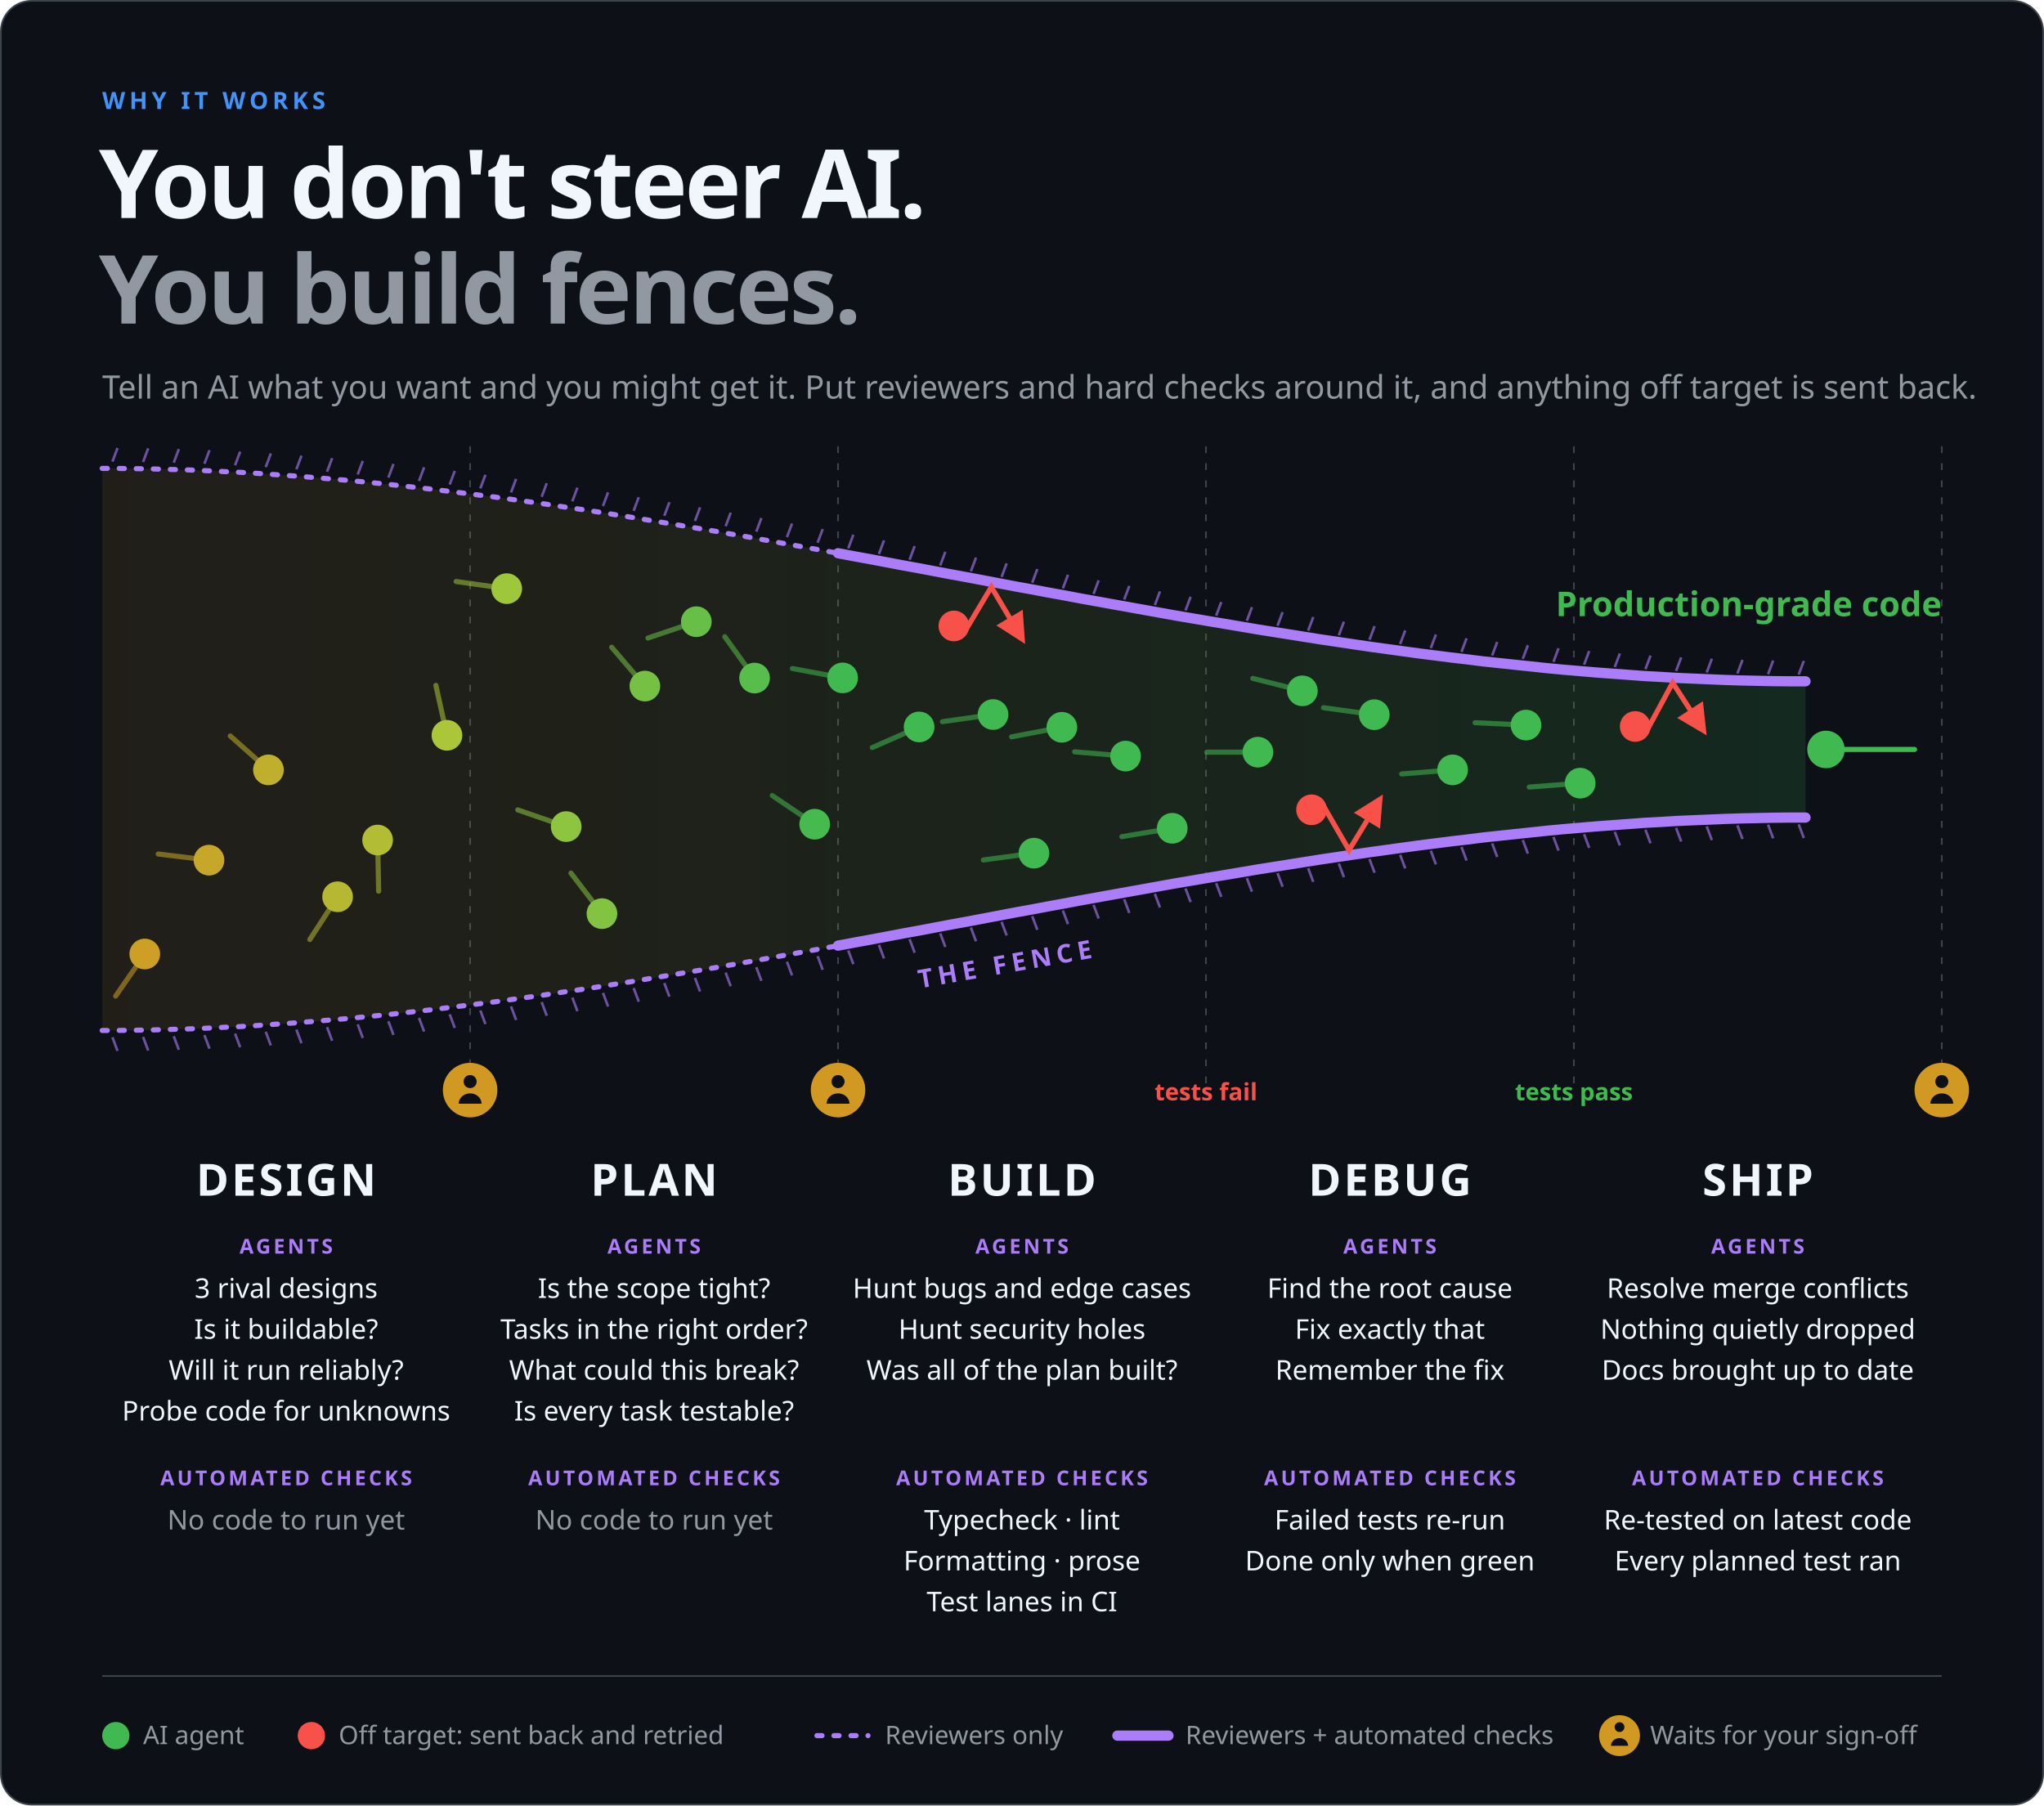
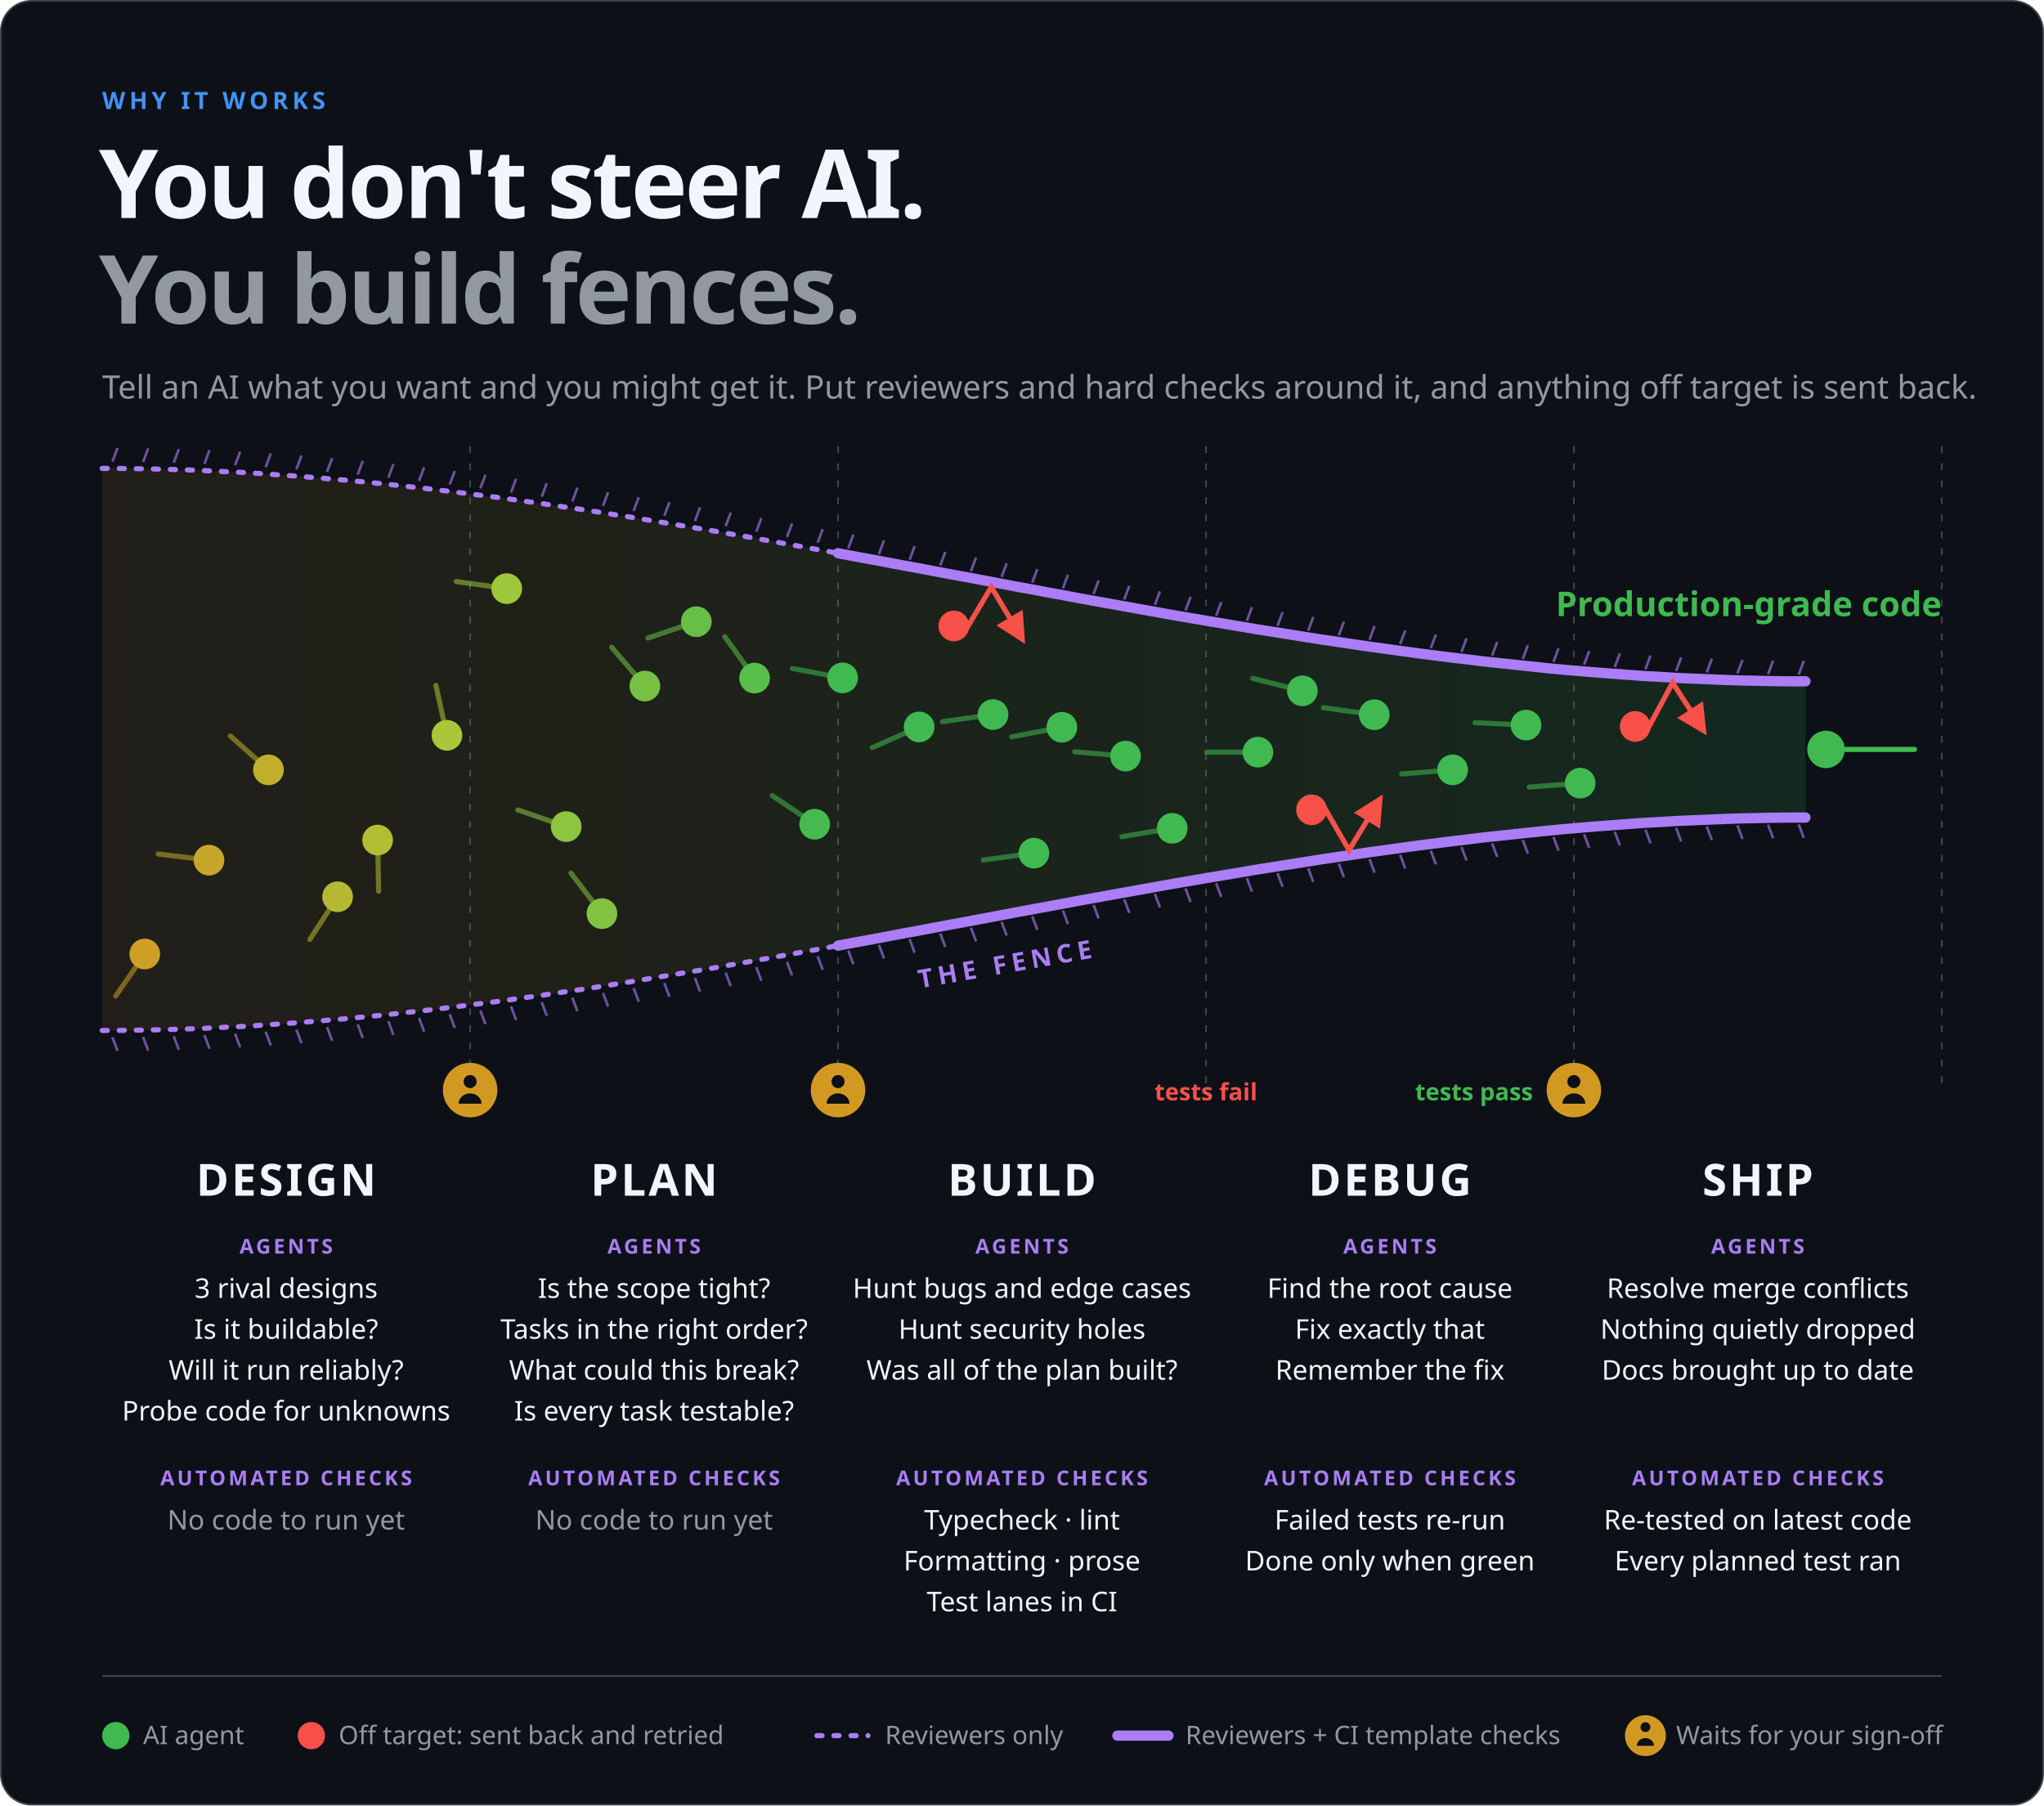
- <svg xmlns="http://www.w3.org/2000/svg" width="1200" height="1060" viewBox="0 0 1200 1060" role="img" aria-label="You don't steer AI, you build fences. AI agents start out scattered at design and are funnelled through plan, build, debug and ship into production-grade code. At design and plan, reviewer agents fence the work in; from build onwards, automated checks (typecheck, lint, formatting, prose, tests) join them. Work that goes off target is sent back and retried, a failed test goes to debug, which finds the root cause, fixes it and re-runs the tests until they pass, and bkit waits for your sign-off after design, after plan and before merge.">
+ <svg xmlns="http://www.w3.org/2000/svg" width="1200" height="1060" viewBox="0 0 1200 1060" role="img" aria-label="You don't steer AI, you build fences. AI agents start out scattered at design and are funnelled through plan, build, debug and ship into production-grade code. At design and plan, reviewer agents fence the work in; from build onwards, automated checks from the CI template (typecheck, lint, formatting, prose, tests) join them. Work that goes off target is sent back and retried, a failed test goes to debug, which finds the root cause, fixes it and re-runs the tests until they pass, and bkit waits for your sign-off after design, after plan and before merge.">
  <defs>
    <linearGradient id="fz" x1="0" x2="1" y1="0" y2="0">
      <stop offset="0" stop-color="#d29922" stop-opacity="0.1" />
      <stop offset="1" stop-color="#3fb950" stop-opacity="0.14" />
    </linearGradient>
    <marker id="fa" viewBox="0 0 10 10" refX="8" refY="5" markerWidth="6" markerHeight="6" orient="auto-start-reverse">
      <path d="M0,0 L10,5 L0,10 z" fill="#f85149" />
    </marker>
  </defs>
  <rect x="0.5" y="0.5" width="1199" height="1059" rx="18" fill="#0d1117" stroke="#3d444d" />
  <text x="60" y="64" font-family="-apple-system, BlinkMacSystemFont, 'Segoe UI', 'Noto Sans', Helvetica, Arial, sans-serif" font-size="14" font-weight="700" fill="#4493f8" text-anchor="start" letter-spacing="2.4">WHY IT WORKS</text>
  <text x="58" y="128" font-family="-apple-system, BlinkMacSystemFont, 'Segoe UI', 'Noto Sans', Helvetica, Arial, sans-serif" font-size="56" font-weight="800" fill="#f0f6fc" text-anchor="start" letter-spacing="-1.5">You don't steer AI.</text>
  <text x="58" y="190" font-family="-apple-system, BlinkMacSystemFont, 'Segoe UI', 'Noto Sans', Helvetica, Arial, sans-serif" font-size="56" font-weight="800" fill="#9198a1" text-anchor="start" letter-spacing="-1.5">You build fences.</text>
  <text x="60" y="234" font-family="-apple-system, BlinkMacSystemFont, 'Segoe UI', 'Noto Sans', Helvetica, Arial, sans-serif" font-size="19" font-weight="400" fill="#9198a1" text-anchor="start">Tell an AI what you want and you might get it. Put reviewers and hard checks around it, and anything off target is sent back.</text>
  <line x1="276" y1="262" x2="276" y2="640" stroke="#3d444d" stroke-dasharray="4 6" />
  <line x1="492" y1="262" x2="492" y2="640" stroke="#3d444d" stroke-dasharray="4 6" />
  <line x1="708" y1="262" x2="708" y2="640" stroke="#3d444d" stroke-dasharray="4 6" />
  <line x1="924" y1="262" x2="924" y2="640" stroke="#3d444d" stroke-dasharray="4 6" />
  <line x1="1140" y1="262" x2="1140" y2="640" stroke="#3d444d" stroke-dasharray="4 6" />
  <path d="M60.0,275.0 L76.7,275.1 L93.3,275.4 L110.0,275.9 L126.7,276.6 L143.3,277.5 L160.0,278.5 L176.7,279.7 L193.3,281.1 L210.0,282.6 L226.7,284.3 L243.3,286.1 L260.0,288.0 L276.7,290.1 L293.3,292.2 L310.0,294.5 L326.7,296.9 L343.3,299.4 L360.0,302.0 L376.7,304.7 L393.3,307.4 L410.0,310.2 L426.7,313.1 L443.3,316.0 L460.0,319.0 L476.7,322.0 L493.3,325.1 L510.0,328.2 L526.7,331.3 L543.3,334.4 L560.0,337.5 L576.7,340.6 L593.3,343.7 L610.0,346.8 L626.7,349.9 L643.3,353.0 L660.0,356.0 L676.7,359.0 L693.3,361.9 L710.0,364.8 L726.7,367.6 L743.3,370.3 L760.0,373.0 L776.7,375.6 L793.3,378.1 L810.0,380.5 L826.7,382.8 L843.3,384.9 L860.0,387.0 L876.7,388.9 L893.3,390.7 L910.0,392.4 L926.7,393.9 L943.3,395.3 L960.0,396.5 L976.7,397.5 L993.3,398.4 L1010.0,399.1 L1026.7,399.6 L1043.3,399.9 L1060.0,400.0 L1060,480 L1060.0,480.0 L1043.3,480.1 L1026.7,480.4 L1010.0,480.9 L993.3,481.6 L976.7,482.5 L960.0,483.5 L943.3,484.7 L926.7,486.1 L910.0,487.6 L893.3,489.3 L876.7,491.1 L860.0,493.0 L843.3,495.1 L826.7,497.2 L810.0,499.5 L793.3,501.9 L776.7,504.4 L760.0,507.0 L743.3,509.7 L726.7,512.4 L710.0,515.2 L693.3,518.1 L676.7,521.0 L660.0,524.0 L643.3,527.0 L626.7,530.1 L610.0,533.2 L593.3,536.3 L576.7,539.4 L560.0,542.5 L543.3,545.6 L526.7,548.7 L510.0,551.8 L493.3,554.9 L476.7,558.0 L460.0,561.0 L443.3,564.0 L426.7,566.9 L410.0,569.8 L393.3,572.6 L376.7,575.3 L360.0,578.0 L343.3,580.6 L326.7,583.1 L310.0,585.5 L293.3,587.8 L276.7,589.9 L260.0,592.0 L243.3,593.9 L226.7,595.7 L210.0,597.4 L193.3,598.9 L176.7,600.3 L160.0,601.5 L143.3,602.5 L126.7,603.4 L110.0,604.1 L93.3,604.6 L76.7,604.9 L60.0,605.0 Z" fill="url(#fz)" />
  <path d="M60.0,275.0 L67.2,275.0 L74.4,275.1 L81.6,275.2 L88.8,275.3 L96.0,275.5 L103.2,275.7 L110.4,275.9 L117.6,276.2 L124.8,276.5 L132.0,276.9 L139.2,277.2 L146.4,277.6 L153.6,278.1 L160.8,278.6 L168.0,279.1 L175.2,279.6 L182.4,280.2 L189.6,280.8 L196.8,281.4 L204.0,282.0 L211.2,282.7 L218.4,283.4 L225.6,284.1 L232.8,284.9 L240.0,285.7 L247.2,286.5 L254.4,287.3 L261.6,288.2 L268.8,289.1 L276.0,290.0 L283.2,290.9 L290.4,291.8 L297.6,292.8 L304.8,293.8 L312.0,294.8 L319.2,295.8 L326.4,296.9 L333.6,298.0 L340.8,299.0 L348.0,300.1 L355.2,301.2 L362.4,302.4 L369.6,303.5 L376.8,304.7 L384.0,305.9 L391.2,307.1 L398.4,308.3 L405.6,309.5 L412.8,310.7 L420.0,311.9 L427.2,313.2 L434.4,314.4 L441.6,315.7 L448.8,317.0 L456.0,318.3 L463.2,319.6 L470.4,320.9 L477.6,322.2 L484.8,323.5 L492.0,324.8" fill="none" stroke="#ab7df8" stroke-width="3" stroke-dasharray="3 7" stroke-linecap="round" />
  <path d="M492.0,324.8 L501.5,326.6 L510.9,328.3 L520.4,330.1 L529.9,331.9 L539.3,333.6 L548.8,335.4 L558.3,337.2 L567.7,338.9 L577.2,340.7 L586.7,342.5 L596.1,344.3 L605.6,346.0 L615.1,347.8 L624.5,349.5 L634.0,351.3 L643.5,353.0 L652.9,354.7 L662.4,356.4 L671.9,358.1 L681.3,359.8 L690.8,361.5 L700.3,363.1 L709.7,364.7 L719.2,366.3 L728.7,367.9 L738.1,369.5 L747.6,371.0 L757.1,372.5 L766.5,374.0 L776.0,375.5 L785.5,376.9 L794.9,378.3 L804.4,379.7 L813.9,381.0 L823.3,382.3 L832.8,383.6 L842.3,384.8 L851.7,386.0 L861.2,387.1 L870.7,388.3 L880.1,389.3 L889.6,390.3 L899.1,391.3 L908.5,392.3 L918.0,393.2 L927.5,394.0 L936.9,394.8 L946.4,395.5 L955.9,396.2 L965.3,396.9 L974.8,397.4 L984.3,398.0 L993.7,398.4 L1003.2,398.8 L1012.7,399.2 L1022.1,399.5 L1031.6,399.7 L1041.1,399.9 L1050.5,400.0 L1060.0,400.0" fill="none" stroke="#ab7df8" stroke-width="6" stroke-linecap="round" />
  <line x1="66" y1="271.013" x2="69" y2="263.013" stroke="#ab7df8" stroke-width="1.5" opacity="0.6" />
  <line x1="84" y1="271.213" x2="87" y2="263.213" stroke="#ab7df8" stroke-width="1.5" opacity="0.6" />
  <line x1="102" y1="271.643" x2="105" y2="263.643" stroke="#ab7df8" stroke-width="1.5" opacity="0.6" />
  <line x1="120" y1="272.296" x2="123" y2="264.296" stroke="#ab7df8" stroke-width="1.5" opacity="0.6" />
  <line x1="138" y1="273.163" x2="141" y2="265.163" stroke="#ab7df8" stroke-width="1.5" opacity="0.6" />
  <line x1="156" y1="274.235" x2="159" y2="266.235" stroke="#ab7df8" stroke-width="1.5" opacity="0.6" />
  <line x1="174" y1="275.503" x2="177" y2="267.503" stroke="#ab7df8" stroke-width="1.5" opacity="0.6" />
  <line x1="192" y1="276.959" x2="195" y2="268.959" stroke="#ab7df8" stroke-width="1.5" opacity="0.6" />
  <line x1="210" y1="278.594" x2="213" y2="270.594" stroke="#ab7df8" stroke-width="1.5" opacity="0.6" />
  <line x1="228" y1="280.399" x2="231" y2="272.399" stroke="#ab7df8" stroke-width="1.5" opacity="0.6" />
  <line x1="246" y1="282.365" x2="249" y2="274.365" stroke="#ab7df8" stroke-width="1.5" opacity="0.6" />
  <line x1="264" y1="284.484" x2="267" y2="276.484" stroke="#ab7df8" stroke-width="1.5" opacity="0.6" />
  <line x1="282" y1="286.746" x2="285" y2="278.746" stroke="#ab7df8" stroke-width="1.5" opacity="0.6" />
  <line x1="300" y1="289.144" x2="303" y2="281.144" stroke="#ab7df8" stroke-width="1.5" opacity="0.6" />
  <line x1="318" y1="291.668" x2="321" y2="283.668" stroke="#ab7df8" stroke-width="1.5" opacity="0.6" />
  <line x1="336" y1="294.31" x2="339" y2="286.31" stroke="#ab7df8" stroke-width="1.5" opacity="0.6" />
  <line x1="354" y1="297.06" x2="357" y2="289.06" stroke="#ab7df8" stroke-width="1.5" opacity="0.6" />
  <line x1="372" y1="299.911" x2="375" y2="291.911" stroke="#ab7df8" stroke-width="1.5" opacity="0.6" />
  <line x1="390" y1="302.853" x2="393" y2="294.853" stroke="#ab7df8" stroke-width="1.5" opacity="0.6" />
  <line x1="408" y1="305.878" x2="411" y2="297.878" stroke="#ab7df8" stroke-width="1.5" opacity="0.6" />
  <line x1="426" y1="308.977" x2="429" y2="300.977" stroke="#ab7df8" stroke-width="1.5" opacity="0.6" />
  <line x1="444" y1="312.14" x2="447" y2="304.14" stroke="#ab7df8" stroke-width="1.5" opacity="0.6" />
  <line x1="462" y1="315.36" x2="465" y2="307.36" stroke="#ab7df8" stroke-width="1.5" opacity="0.6" />
  <line x1="480" y1="318.628" x2="483" y2="310.628" stroke="#ab7df8" stroke-width="1.5" opacity="0.6" />
  <line x1="498" y1="321.935" x2="501" y2="313.935" stroke="#ab7df8" stroke-width="1.5" opacity="0.6" />
  <line x1="516" y1="325.271" x2="519" y2="317.271" stroke="#ab7df8" stroke-width="1.5" opacity="0.6" />
  <line x1="534" y1="328.629" x2="537" y2="320.629" stroke="#ab7df8" stroke-width="1.5" opacity="0.6" />
  <line x1="552" y1="332" x2="555" y2="324" stroke="#ab7df8" stroke-width="1.5" opacity="0.6" />
  <line x1="570" y1="335.375" x2="573" y2="327.375" stroke="#ab7df8" stroke-width="1.5" opacity="0.6" />
  <line x1="588" y1="338.745" x2="591" y2="330.745" stroke="#ab7df8" stroke-width="1.5" opacity="0.6" />
  <line x1="606" y1="342.101" x2="609" y2="334.101" stroke="#ab7df8" stroke-width="1.5" opacity="0.6" />
  <line x1="624" y1="345.434" x2="627" y2="337.434" stroke="#ab7df8" stroke-width="1.5" opacity="0.6" />
  <line x1="642" y1="348.737" x2="645" y2="340.737" stroke="#ab7df8" stroke-width="1.5" opacity="0.6" />
  <line x1="660" y1="352" x2="663" y2="344" stroke="#ab7df8" stroke-width="1.5" opacity="0.6" />
  <line x1="678" y1="355.214" x2="681" y2="347.214" stroke="#ab7df8" stroke-width="1.5" opacity="0.6" />
  <line x1="696" y1="358.371" x2="699" y2="350.371" stroke="#ab7df8" stroke-width="1.5" opacity="0.6" />
  <line x1="714" y1="361.462" x2="717" y2="353.462" stroke="#ab7df8" stroke-width="1.5" opacity="0.6" />
  <line x1="732" y1="364.478" x2="735" y2="356.478" stroke="#ab7df8" stroke-width="1.5" opacity="0.6" />
  <line x1="750" y1="367.41" x2="753" y2="359.41" stroke="#ab7df8" stroke-width="1.5" opacity="0.6" />
  <line x1="768" y1="370.25" x2="771" y2="362.25" stroke="#ab7df8" stroke-width="1.5" opacity="0.6" />
  <line x1="786" y1="372.989" x2="789" y2="364.989" stroke="#ab7df8" stroke-width="1.5" opacity="0.6" />
  <line x1="804" y1="375.618" x2="807" y2="367.618" stroke="#ab7df8" stroke-width="1.5" opacity="0.6" />
  <line x1="822" y1="378.129" x2="825" y2="370.129" stroke="#ab7df8" stroke-width="1.5" opacity="0.6" />
  <line x1="840" y1="380.512" x2="843" y2="372.512" stroke="#ab7df8" stroke-width="1.5" opacity="0.6" />
  <line x1="858" y1="382.759" x2="861" y2="374.759" stroke="#ab7df8" stroke-width="1.5" opacity="0.6" />
  <line x1="876" y1="384.861" x2="879" y2="376.861" stroke="#ab7df8" stroke-width="1.5" opacity="0.6" />
  <line x1="894" y1="386.81" x2="897" y2="378.81" stroke="#ab7df8" stroke-width="1.5" opacity="0.6" />
  <line x1="912" y1="388.596" x2="915" y2="380.596" stroke="#ab7df8" stroke-width="1.5" opacity="0.6" />
  <line x1="930" y1="390.212" x2="933" y2="382.212" stroke="#ab7df8" stroke-width="1.5" opacity="0.6" />
  <line x1="948" y1="391.647" x2="951" y2="383.647" stroke="#ab7df8" stroke-width="1.5" opacity="0.6" />
  <line x1="966" y1="392.894" x2="969" y2="384.894" stroke="#ab7df8" stroke-width="1.5" opacity="0.6" />
  <line x1="984" y1="393.944" x2="987" y2="385.944" stroke="#ab7df8" stroke-width="1.5" opacity="0.6" />
  <line x1="1002" y1="394.787" x2="1005" y2="386.787" stroke="#ab7df8" stroke-width="1.5" opacity="0.6" />
  <line x1="1020" y1="395.416" x2="1023" y2="387.416" stroke="#ab7df8" stroke-width="1.5" opacity="0.6" />
  <line x1="1038" y1="395.821" x2="1041" y2="387.821" stroke="#ab7df8" stroke-width="1.5" opacity="0.6" />
  <line x1="1056" y1="395.994" x2="1059" y2="387.994" stroke="#ab7df8" stroke-width="1.5" opacity="0.6" />
  <path d="M60.0,605.0 L67.2,605.0 L74.4,604.9 L81.6,604.8 L88.8,604.7 L96.0,604.5 L103.2,604.3 L110.4,604.1 L117.6,603.8 L124.8,603.5 L132.0,603.1 L139.2,602.8 L146.4,602.4 L153.6,601.9 L160.8,601.4 L168.0,600.9 L175.2,600.4 L182.4,599.8 L189.6,599.2 L196.8,598.6 L204.0,598.0 L211.2,597.3 L218.4,596.6 L225.6,595.9 L232.8,595.1 L240.0,594.3 L247.2,593.5 L254.4,592.7 L261.6,591.8 L268.8,590.9 L276.0,590.0 L283.2,589.1 L290.4,588.2 L297.6,587.2 L304.8,586.2 L312.0,585.2 L319.2,584.2 L326.4,583.1 L333.6,582.0 L340.8,581.0 L348.0,579.9 L355.2,578.8 L362.4,577.6 L369.6,576.5 L376.8,575.3 L384.0,574.1 L391.2,572.9 L398.4,571.7 L405.6,570.5 L412.8,569.3 L420.0,568.1 L427.2,566.8 L434.4,565.6 L441.6,564.3 L448.8,563.0 L456.0,561.7 L463.2,560.4 L470.4,559.1 L477.6,557.8 L484.8,556.5 L492.0,555.2" fill="none" stroke="#ab7df8" stroke-width="3" stroke-dasharray="3 7" stroke-linecap="round" />
  <path d="M492.0,555.2 L501.5,553.4 L510.9,551.7 L520.4,549.9 L529.9,548.1 L539.3,546.4 L548.8,544.6 L558.3,542.8 L567.7,541.1 L577.2,539.3 L586.7,537.5 L596.1,535.7 L605.6,534.0 L615.1,532.2 L624.5,530.5 L634.0,528.7 L643.5,527.0 L652.9,525.3 L662.4,523.6 L671.9,521.9 L681.3,520.2 L690.8,518.5 L700.3,516.9 L709.7,515.3 L719.2,513.7 L728.7,512.1 L738.1,510.5 L747.6,509.0 L757.1,507.5 L766.5,506.0 L776.0,504.5 L785.5,503.1 L794.9,501.7 L804.4,500.3 L813.9,499.0 L823.3,497.7 L832.8,496.4 L842.3,495.2 L851.7,494.0 L861.2,492.9 L870.7,491.7 L880.1,490.7 L889.6,489.7 L899.1,488.7 L908.5,487.7 L918.0,486.8 L927.5,486.0 L936.9,485.2 L946.4,484.5 L955.9,483.8 L965.3,483.1 L974.8,482.6 L984.3,482.0 L993.7,481.6 L1003.2,481.2 L1012.7,480.8 L1022.1,480.5 L1031.6,480.3 L1041.1,480.1 L1050.5,480.0 L1060.0,480.0" fill="none" stroke="#ab7df8" stroke-width="6" stroke-linecap="round" />
  <line x1="66" y1="608.987" x2="69" y2="616.987" stroke="#ab7df8" stroke-width="1.5" opacity="0.6" />
  <line x1="84" y1="608.787" x2="87" y2="616.787" stroke="#ab7df8" stroke-width="1.5" opacity="0.6" />
  <line x1="102" y1="608.357" x2="105" y2="616.357" stroke="#ab7df8" stroke-width="1.5" opacity="0.6" />
  <line x1="120" y1="607.704" x2="123" y2="615.704" stroke="#ab7df8" stroke-width="1.5" opacity="0.6" />
  <line x1="138" y1="606.837" x2="141" y2="614.837" stroke="#ab7df8" stroke-width="1.5" opacity="0.6" />
  <line x1="156" y1="605.765" x2="159" y2="613.765" stroke="#ab7df8" stroke-width="1.5" opacity="0.6" />
  <line x1="174" y1="604.497" x2="177" y2="612.497" stroke="#ab7df8" stroke-width="1.5" opacity="0.6" />
  <line x1="192" y1="603.041" x2="195" y2="611.041" stroke="#ab7df8" stroke-width="1.5" opacity="0.6" />
  <line x1="210" y1="601.406" x2="213" y2="609.406" stroke="#ab7df8" stroke-width="1.5" opacity="0.6" />
  <line x1="228" y1="599.601" x2="231" y2="607.601" stroke="#ab7df8" stroke-width="1.5" opacity="0.6" />
  <line x1="246" y1="597.635" x2="249" y2="605.635" stroke="#ab7df8" stroke-width="1.5" opacity="0.6" />
  <line x1="264" y1="595.516" x2="267" y2="603.516" stroke="#ab7df8" stroke-width="1.5" opacity="0.6" />
  <line x1="282" y1="593.254" x2="285" y2="601.254" stroke="#ab7df8" stroke-width="1.5" opacity="0.6" />
  <line x1="300" y1="590.856" x2="303" y2="598.856" stroke="#ab7df8" stroke-width="1.5" opacity="0.6" />
  <line x1="318" y1="588.332" x2="321" y2="596.332" stroke="#ab7df8" stroke-width="1.5" opacity="0.6" />
  <line x1="336" y1="585.69" x2="339" y2="593.69" stroke="#ab7df8" stroke-width="1.5" opacity="0.6" />
  <line x1="354" y1="582.94" x2="357" y2="590.94" stroke="#ab7df8" stroke-width="1.5" opacity="0.6" />
  <line x1="372" y1="580.089" x2="375" y2="588.089" stroke="#ab7df8" stroke-width="1.5" opacity="0.6" />
  <line x1="390" y1="577.147" x2="393" y2="585.147" stroke="#ab7df8" stroke-width="1.5" opacity="0.6" />
  <line x1="408" y1="574.122" x2="411" y2="582.122" stroke="#ab7df8" stroke-width="1.5" opacity="0.6" />
  <line x1="426" y1="571.023" x2="429" y2="579.023" stroke="#ab7df8" stroke-width="1.5" opacity="0.6" />
  <line x1="444" y1="567.86" x2="447" y2="575.86" stroke="#ab7df8" stroke-width="1.5" opacity="0.6" />
  <line x1="462" y1="564.64" x2="465" y2="572.64" stroke="#ab7df8" stroke-width="1.5" opacity="0.6" />
  <line x1="480" y1="561.372" x2="483" y2="569.372" stroke="#ab7df8" stroke-width="1.5" opacity="0.6" />
  <line x1="498" y1="558.065" x2="501" y2="566.065" stroke="#ab7df8" stroke-width="1.5" opacity="0.6" />
  <line x1="516" y1="554.729" x2="519" y2="562.729" stroke="#ab7df8" stroke-width="1.5" opacity="0.6" />
  <line x1="534" y1="551.371" x2="537" y2="559.371" stroke="#ab7df8" stroke-width="1.5" opacity="0.6" />
  <line x1="552" y1="548" x2="555" y2="556" stroke="#ab7df8" stroke-width="1.5" opacity="0.6" />
  <line x1="570" y1="544.625" x2="573" y2="552.625" stroke="#ab7df8" stroke-width="1.5" opacity="0.6" />
  <line x1="588" y1="541.255" x2="591" y2="549.255" stroke="#ab7df8" stroke-width="1.5" opacity="0.6" />
  <line x1="606" y1="537.899" x2="609" y2="545.899" stroke="#ab7df8" stroke-width="1.5" opacity="0.6" />
  <line x1="624" y1="534.566" x2="627" y2="542.566" stroke="#ab7df8" stroke-width="1.5" opacity="0.6" />
  <line x1="642" y1="531.263" x2="645" y2="539.263" stroke="#ab7df8" stroke-width="1.5" opacity="0.6" />
  <line x1="660" y1="528" x2="663" y2="536" stroke="#ab7df8" stroke-width="1.5" opacity="0.6" />
  <line x1="678" y1="524.786" x2="681" y2="532.786" stroke="#ab7df8" stroke-width="1.5" opacity="0.6" />
  <line x1="696" y1="521.629" x2="699" y2="529.629" stroke="#ab7df8" stroke-width="1.5" opacity="0.6" />
  <line x1="714" y1="518.538" x2="717" y2="526.538" stroke="#ab7df8" stroke-width="1.5" opacity="0.6" />
  <line x1="732" y1="515.522" x2="735" y2="523.522" stroke="#ab7df8" stroke-width="1.5" opacity="0.6" />
  <line x1="750" y1="512.59" x2="753" y2="520.59" stroke="#ab7df8" stroke-width="1.5" opacity="0.6" />
  <line x1="768" y1="509.75" x2="771" y2="517.75" stroke="#ab7df8" stroke-width="1.5" opacity="0.6" />
  <line x1="786" y1="507.011" x2="789" y2="515.011" stroke="#ab7df8" stroke-width="1.5" opacity="0.6" />
  <line x1="804" y1="504.382" x2="807" y2="512.382" stroke="#ab7df8" stroke-width="1.5" opacity="0.6" />
  <line x1="822" y1="501.871" x2="825" y2="509.871" stroke="#ab7df8" stroke-width="1.5" opacity="0.6" />
  <line x1="840" y1="499.488" x2="843" y2="507.488" stroke="#ab7df8" stroke-width="1.5" opacity="0.6" />
  <line x1="858" y1="497.241" x2="861" y2="505.241" stroke="#ab7df8" stroke-width="1.5" opacity="0.6" />
  <line x1="876" y1="495.139" x2="879" y2="503.139" stroke="#ab7df8" stroke-width="1.5" opacity="0.6" />
  <line x1="894" y1="493.19" x2="897" y2="501.19" stroke="#ab7df8" stroke-width="1.5" opacity="0.6" />
  <line x1="912" y1="491.404" x2="915" y2="499.404" stroke="#ab7df8" stroke-width="1.5" opacity="0.6" />
  <line x1="930" y1="489.788" x2="933" y2="497.788" stroke="#ab7df8" stroke-width="1.5" opacity="0.6" />
  <line x1="948" y1="488.353" x2="951" y2="496.353" stroke="#ab7df8" stroke-width="1.5" opacity="0.6" />
  <line x1="966" y1="487.106" x2="969" y2="495.106" stroke="#ab7df8" stroke-width="1.5" opacity="0.6" />
  <line x1="984" y1="486.056" x2="987" y2="494.056" stroke="#ab7df8" stroke-width="1.5" opacity="0.6" />
  <line x1="1002" y1="485.213" x2="1005" y2="493.213" stroke="#ab7df8" stroke-width="1.5" opacity="0.6" />
  <line x1="1020" y1="484.584" x2="1023" y2="492.584" stroke="#ab7df8" stroke-width="1.5" opacity="0.6" />
  <line x1="1038" y1="484.179" x2="1041" y2="492.179" stroke="#ab7df8" stroke-width="1.5" opacity="0.6" />
  <line x1="1056" y1="484.006" x2="1059" y2="492.006" stroke="#ab7df8" stroke-width="1.5" opacity="0.6" />
  <text transform="translate(540 580.248) rotate(-10)" x="0" y="0" font-family="-apple-system, BlinkMacSystemFont, 'Segoe UI', 'Noto Sans', Helvetica, Arial, sans-serif" font-size="15" font-weight="800" fill="#ab7df8" text-anchor="start" letter-spacing="3">THE FENCE</text>
  <line x1="67.9" y1="584.8" x2="85.0" y2="560.1" stroke="#cd9f25" stroke-width="3" stroke-linecap="round" opacity="0.55" />
  <circle cx="85.0" cy="560.1" r="9" fill="#cd9f25" />
  <line x1="92.9" y1="501.4" x2="122.7" y2="505.0" stroke="#c6a729" stroke-width="3" stroke-linecap="round" opacity="0.55" />
  <circle cx="122.7" cy="505.0" r="9" fill="#c6a729" />
  <line x1="135.2" y1="432.1" x2="157.6" y2="452.0" stroke="#bfaf2d" stroke-width="3" stroke-linecap="round" opacity="0.55" />
  <circle cx="157.6" cy="452.0" r="9" fill="#bfaf2d" />
  <line x1="181.9" y1="551.6" x2="198.2" y2="526.5" stroke="#b7b831" stroke-width="3" stroke-linecap="round" opacity="0.55" />
  <circle cx="198.2" cy="526.5" r="9" fill="#b7b831" />
  <line x1="222.3" y1="523.2" x2="221.7" y2="493.2" stroke="#b3bd34" stroke-width="3" stroke-linecap="round" opacity="0.55" />
  <circle cx="221.7" cy="493.2" r="9" fill="#b3bd34" />
  <line x1="255.9" y1="402.4" x2="262.4" y2="431.7" stroke="#abc638" stroke-width="3" stroke-linecap="round" opacity="0.55" />
  <circle cx="262.4" cy="431.7" r="9" fill="#abc638" />
  <line x1="267.8" y1="341.4" x2="297.5" y2="345.6" stroke="#9ec73c" stroke-width="3" stroke-linecap="round" opacity="0.55" />
  <circle cx="297.5" cy="345.6" r="9" fill="#9ec73c" />
  <line x1="304.0" y1="475.5" x2="332.4" y2="485.3" stroke="#8dc540" stroke-width="3" stroke-linecap="round" opacity="0.55" />
  <circle cx="332.4" cy="485.3" r="9" fill="#8dc540" />
  <line x1="335.2" y1="512.6" x2="353.4" y2="536.4" stroke="#82c342" stroke-width="3" stroke-linecap="round" opacity="0.55" />
  <circle cx="353.4" cy="536.4" r="9" fill="#82c342" />
  <line x1="359.1" y1="380.0" x2="378.6" y2="402.8" stroke="#76c144" stroke-width="3" stroke-linecap="round" opacity="0.55" />
  <circle cx="378.6" cy="402.8" r="9" fill="#76c144" />
  <line x1="380.4" y1="374.6" x2="408.8" y2="365.0" stroke="#67bf48" stroke-width="3" stroke-linecap="round" opacity="0.55" />
  <circle cx="408.8" cy="365.0" r="9" fill="#67bf48" />
  <line x1="425.5" y1="373.8" x2="443.0" y2="398.1" stroke="#57bd4b" stroke-width="3" stroke-linecap="round" opacity="0.55" />
  <circle cx="443.0" cy="398.1" r="9" fill="#57bd4b" />
  <line x1="453.4" y1="467.1" x2="478.3" y2="483.9" stroke="#46ba4f" stroke-width="3" stroke-linecap="round" opacity="0.55" />
  <circle cx="478.3" cy="483.9" r="9" fill="#46ba4f" />
  <line x1="465.2" y1="392.5" x2="494.7" y2="398.0" stroke="#3fb950" stroke-width="3" stroke-linecap="round" opacity="0.55" />
  <circle cx="494.7" cy="398.0" r="9" fill="#3fb950" />
  <line x1="512.1" y1="438.9" x2="539.6" y2="426.8" stroke="#3fb950" stroke-width="3" stroke-linecap="round" opacity="0.55" />
  <circle cx="539.6" cy="426.8" r="9" fill="#3fb950" />
  <line x1="553.3" y1="423.7" x2="583.0" y2="419.5" stroke="#3fb950" stroke-width="3" stroke-linecap="round" opacity="0.55" />
  <circle cx="583.0" cy="419.5" r="9" fill="#3fb950" />
  <line x1="577.3" y1="504.9" x2="607.0" y2="500.9" stroke="#3fb950" stroke-width="3" stroke-linecap="round" opacity="0.55" />
  <circle cx="607.0" cy="500.9" r="9" fill="#3fb950" />
  <line x1="593.9" y1="432.6" x2="623.4" y2="427.0" stroke="#3fb950" stroke-width="3" stroke-linecap="round" opacity="0.55" />
  <circle cx="623.4" cy="427.0" r="9" fill="#3fb950" />
  <line x1="630.9" y1="441.4" x2="660.8" y2="443.9" stroke="#3fb950" stroke-width="3" stroke-linecap="round" opacity="0.55" />
  <circle cx="660.8" cy="443.9" r="9" fill="#3fb950" />
  <line x1="658.6" y1="491.2" x2="688.2" y2="486.3" stroke="#3fb950" stroke-width="3" stroke-linecap="round" opacity="0.55" />
  <circle cx="688.2" cy="486.3" r="9" fill="#3fb950" />
  <line x1="708.5" y1="441.6" x2="738.5" y2="441.6" stroke="#3fb950" stroke-width="3" stroke-linecap="round" opacity="0.55" />
  <circle cx="738.5" cy="441.6" r="9" fill="#3fb950" />
  <line x1="735.5" y1="398.3" x2="764.6" y2="405.6" stroke="#3fb950" stroke-width="3" stroke-linecap="round" opacity="0.55" />
  <circle cx="764.6" cy="405.6" r="9" fill="#3fb950" />
  <line x1="777.0" y1="415.5" x2="806.8" y2="419.6" stroke="#3fb950" stroke-width="3" stroke-linecap="round" opacity="0.55" />
  <circle cx="806.8" cy="419.6" r="9" fill="#3fb950" />
  <line x1="822.9" y1="454.4" x2="852.8" y2="452.0" stroke="#3fb950" stroke-width="3" stroke-linecap="round" opacity="0.55" />
  <circle cx="852.8" cy="452.0" r="9" fill="#3fb950" />
  <line x1="866.0" y1="424.3" x2="895.9" y2="425.7" stroke="#3fb950" stroke-width="3" stroke-linecap="round" opacity="0.55" />
  <circle cx="895.9" cy="425.7" r="9" fill="#3fb950" />
  <line x1="897.8" y1="462.1" x2="927.7" y2="459.8" stroke="#3fb950" stroke-width="3" stroke-linecap="round" opacity="0.55" />
  <circle cx="927.7" cy="459.8" r="9" fill="#3fb950" />
  <path d="M566,371.5 L582,344.622 L600,374.984" fill="none" stroke="#f85149" stroke-width="3" marker-end="url(#fa)" />
  <circle cx="560" cy="367.5" r="9" fill="#f85149" />
  <path d="M776,471.44 L792,499.122 L810,469.531" fill="none" stroke="#f85149" stroke-width="3" marker-end="url(#fa)" />
  <circle cx="770" cy="475.44" r="9" fill="#f85149" />
  <path d="M966,430.5 L982,400.837 L1000,428.704" fill="none" stroke="#f85149" stroke-width="3" marker-end="url(#fa)" />
  <circle cx="960" cy="426.5" r="9" fill="#f85149" />
  <line x1="1072" y1="440" x2="1124" y2="440" stroke="#3fb950" stroke-width="3" stroke-linecap="round" />
  <circle cx="1072" cy="440" r="11" fill="#3fb950" />
  <text x="1140" y="361.728" font-family="-apple-system, BlinkMacSystemFont, 'Segoe UI', 'Noto Sans', Helvetica, Arial, sans-serif" font-size="20" font-weight="800" fill="#3fb950" text-anchor="end">Production-grade code</text>
  <circle cx="276" cy="640" r="16" fill="#d29922" />
  <circle cx="276" cy="635" r="3.84" fill="#0d1117" />
  <path d="M269.28 648 a6.72 6.08 0 0 1 13.44 0 z" fill="#0d1117" />
  <circle cx="492" cy="640" r="16" fill="#d29922" />
  <circle cx="492" cy="635" r="3.84" fill="#0d1117" />
  <path d="M485.28 648 a6.72 6.08 0 0 1 13.44 0 z" fill="#0d1117" />
-   <circle cx="1140" cy="640" r="16" fill="#d29922" />
-   <circle cx="1140" cy="635" r="3.84" fill="#0d1117" />
-   <path d="M1133.28 648 a6.72 6.08 0 0 1 13.44 0 z" fill="#0d1117" />
+   <circle cx="924" cy="640" r="16" fill="#d29922" />
+   <circle cx="924" cy="635" r="3.84" fill="#0d1117" />
+   <path d="M917.28 648 a6.72 6.08 0 0 1 13.44 0 z" fill="#0d1117" />
  <text x="708" y="646" font-family="-apple-system, BlinkMacSystemFont, 'Segoe UI', 'Noto Sans', Helvetica, Arial, sans-serif" font-size="14" font-weight="600" fill="#f85149" text-anchor="middle">tests fail</text>
-   <text x="924" y="646" font-family="-apple-system, BlinkMacSystemFont, 'Segoe UI', 'Noto Sans', Helvetica, Arial, sans-serif" font-size="14" font-weight="600" fill="#3fb950" text-anchor="middle">tests pass</text>
+   <text x="900" y="646" font-family="-apple-system, BlinkMacSystemFont, 'Segoe UI', 'Noto Sans', Helvetica, Arial, sans-serif" font-size="14" font-weight="600" fill="#3fb950" text-anchor="end">tests pass</text>
  <text x="168" y="702" font-family="-apple-system, BlinkMacSystemFont, 'Segoe UI', 'Noto Sans', Helvetica, Arial, sans-serif" font-size="26" font-weight="800" fill="#f0f6fc" text-anchor="middle" letter-spacing="1.5">DESIGN</text>
  <text x="168" y="736" font-family="-apple-system, BlinkMacSystemFont, 'Segoe UI', 'Noto Sans', Helvetica, Arial, sans-serif" font-size="12" font-weight="700" fill="#ab7df8" text-anchor="middle" letter-spacing="1.6">AGENTS</text>
  <text x="168" y="762" font-family="-apple-system, BlinkMacSystemFont, 'Segoe UI', 'Noto Sans', Helvetica, Arial, sans-serif" font-size="16" font-weight="400" fill="#f0f6fc" text-anchor="middle">3 rival designs</text>
  <text x="168" y="786" font-family="-apple-system, BlinkMacSystemFont, 'Segoe UI', 'Noto Sans', Helvetica, Arial, sans-serif" font-size="16" font-weight="400" fill="#f0f6fc" text-anchor="middle">Is it buildable?</text>
  <text x="168" y="810" font-family="-apple-system, BlinkMacSystemFont, 'Segoe UI', 'Noto Sans', Helvetica, Arial, sans-serif" font-size="16" font-weight="400" fill="#f0f6fc" text-anchor="middle">Will it run reliably?</text>
  <text x="168" y="834" font-family="-apple-system, BlinkMacSystemFont, 'Segoe UI', 'Noto Sans', Helvetica, Arial, sans-serif" font-size="16" font-weight="400" fill="#f0f6fc" text-anchor="middle">Probe code for unknowns</text>
  <text x="168" y="872" font-family="-apple-system, BlinkMacSystemFont, 'Segoe UI', 'Noto Sans', Helvetica, Arial, sans-serif" font-size="12" font-weight="700" fill="#ab7df8" text-anchor="middle" letter-spacing="1.6">AUTOMATED CHECKS</text>
  <text x="168" y="898" font-family="-apple-system, BlinkMacSystemFont, 'Segoe UI', 'Noto Sans', Helvetica, Arial, sans-serif" font-size="16" font-weight="400" fill="#9198a1" text-anchor="middle">No code to run yet</text>
  <text x="384" y="702" font-family="-apple-system, BlinkMacSystemFont, 'Segoe UI', 'Noto Sans', Helvetica, Arial, sans-serif" font-size="26" font-weight="800" fill="#f0f6fc" text-anchor="middle" letter-spacing="1.5">PLAN</text>
  <text x="384" y="736" font-family="-apple-system, BlinkMacSystemFont, 'Segoe UI', 'Noto Sans', Helvetica, Arial, sans-serif" font-size="12" font-weight="700" fill="#ab7df8" text-anchor="middle" letter-spacing="1.6">AGENTS</text>
  <text x="384" y="762" font-family="-apple-system, BlinkMacSystemFont, 'Segoe UI', 'Noto Sans', Helvetica, Arial, sans-serif" font-size="16" font-weight="400" fill="#f0f6fc" text-anchor="middle">Is the scope tight?</text>
  <text x="384" y="786" font-family="-apple-system, BlinkMacSystemFont, 'Segoe UI', 'Noto Sans', Helvetica, Arial, sans-serif" font-size="16" font-weight="400" fill="#f0f6fc" text-anchor="middle">Tasks in the right order?</text>
  <text x="384" y="810" font-family="-apple-system, BlinkMacSystemFont, 'Segoe UI', 'Noto Sans', Helvetica, Arial, sans-serif" font-size="16" font-weight="400" fill="#f0f6fc" text-anchor="middle">What could this break?</text>
  <text x="384" y="834" font-family="-apple-system, BlinkMacSystemFont, 'Segoe UI', 'Noto Sans', Helvetica, Arial, sans-serif" font-size="16" font-weight="400" fill="#f0f6fc" text-anchor="middle">Is every task testable?</text>
  <text x="384" y="872" font-family="-apple-system, BlinkMacSystemFont, 'Segoe UI', 'Noto Sans', Helvetica, Arial, sans-serif" font-size="12" font-weight="700" fill="#ab7df8" text-anchor="middle" letter-spacing="1.6">AUTOMATED CHECKS</text>
  <text x="384" y="898" font-family="-apple-system, BlinkMacSystemFont, 'Segoe UI', 'Noto Sans', Helvetica, Arial, sans-serif" font-size="16" font-weight="400" fill="#9198a1" text-anchor="middle">No code to run yet</text>
  <text x="600" y="702" font-family="-apple-system, BlinkMacSystemFont, 'Segoe UI', 'Noto Sans', Helvetica, Arial, sans-serif" font-size="26" font-weight="800" fill="#f0f6fc" text-anchor="middle" letter-spacing="1.5">BUILD</text>
  <text x="600" y="736" font-family="-apple-system, BlinkMacSystemFont, 'Segoe UI', 'Noto Sans', Helvetica, Arial, sans-serif" font-size="12" font-weight="700" fill="#ab7df8" text-anchor="middle" letter-spacing="1.6">AGENTS</text>
  <text x="600" y="762" font-family="-apple-system, BlinkMacSystemFont, 'Segoe UI', 'Noto Sans', Helvetica, Arial, sans-serif" font-size="16" font-weight="400" fill="#f0f6fc" text-anchor="middle">Hunt bugs and edge cases</text>
  <text x="600" y="786" font-family="-apple-system, BlinkMacSystemFont, 'Segoe UI', 'Noto Sans', Helvetica, Arial, sans-serif" font-size="16" font-weight="400" fill="#f0f6fc" text-anchor="middle">Hunt security holes</text>
  <text x="600" y="810" font-family="-apple-system, BlinkMacSystemFont, 'Segoe UI', 'Noto Sans', Helvetica, Arial, sans-serif" font-size="16" font-weight="400" fill="#f0f6fc" text-anchor="middle">Was all of the plan built?</text>
  <text x="600" y="872" font-family="-apple-system, BlinkMacSystemFont, 'Segoe UI', 'Noto Sans', Helvetica, Arial, sans-serif" font-size="12" font-weight="700" fill="#ab7df8" text-anchor="middle" letter-spacing="1.6">AUTOMATED CHECKS</text>
  <text x="600" y="898" font-family="-apple-system, BlinkMacSystemFont, 'Segoe UI', 'Noto Sans', Helvetica, Arial, sans-serif" font-size="16" font-weight="400" fill="#f0f6fc" text-anchor="middle">Typecheck · lint</text>
  <text x="600" y="922" font-family="-apple-system, BlinkMacSystemFont, 'Segoe UI', 'Noto Sans', Helvetica, Arial, sans-serif" font-size="16" font-weight="400" fill="#f0f6fc" text-anchor="middle">Formatting · prose</text>
  <text x="600" y="946" font-family="-apple-system, BlinkMacSystemFont, 'Segoe UI', 'Noto Sans', Helvetica, Arial, sans-serif" font-size="16" font-weight="400" fill="#f0f6fc" text-anchor="middle">Test lanes in CI</text>
  <text x="816" y="702" font-family="-apple-system, BlinkMacSystemFont, 'Segoe UI', 'Noto Sans', Helvetica, Arial, sans-serif" font-size="26" font-weight="800" fill="#f0f6fc" text-anchor="middle" letter-spacing="1.5">DEBUG</text>
  <text x="816" y="736" font-family="-apple-system, BlinkMacSystemFont, 'Segoe UI', 'Noto Sans', Helvetica, Arial, sans-serif" font-size="12" font-weight="700" fill="#ab7df8" text-anchor="middle" letter-spacing="1.6">AGENTS</text>
  <text x="816" y="762" font-family="-apple-system, BlinkMacSystemFont, 'Segoe UI', 'Noto Sans', Helvetica, Arial, sans-serif" font-size="16" font-weight="400" fill="#f0f6fc" text-anchor="middle">Find the root cause</text>
  <text x="816" y="786" font-family="-apple-system, BlinkMacSystemFont, 'Segoe UI', 'Noto Sans', Helvetica, Arial, sans-serif" font-size="16" font-weight="400" fill="#f0f6fc" text-anchor="middle">Fix exactly that</text>
  <text x="816" y="810" font-family="-apple-system, BlinkMacSystemFont, 'Segoe UI', 'Noto Sans', Helvetica, Arial, sans-serif" font-size="16" font-weight="400" fill="#f0f6fc" text-anchor="middle">Remember the fix</text>
  <text x="816" y="872" font-family="-apple-system, BlinkMacSystemFont, 'Segoe UI', 'Noto Sans', Helvetica, Arial, sans-serif" font-size="12" font-weight="700" fill="#ab7df8" text-anchor="middle" letter-spacing="1.6">AUTOMATED CHECKS</text>
  <text x="816" y="898" font-family="-apple-system, BlinkMacSystemFont, 'Segoe UI', 'Noto Sans', Helvetica, Arial, sans-serif" font-size="16" font-weight="400" fill="#f0f6fc" text-anchor="middle">Failed tests re-run</text>
  <text x="816" y="922" font-family="-apple-system, BlinkMacSystemFont, 'Segoe UI', 'Noto Sans', Helvetica, Arial, sans-serif" font-size="16" font-weight="400" fill="#f0f6fc" text-anchor="middle">Done only when green</text>
  <text x="1032" y="702" font-family="-apple-system, BlinkMacSystemFont, 'Segoe UI', 'Noto Sans', Helvetica, Arial, sans-serif" font-size="26" font-weight="800" fill="#f0f6fc" text-anchor="middle" letter-spacing="1.5">SHIP</text>
  <text x="1032" y="736" font-family="-apple-system, BlinkMacSystemFont, 'Segoe UI', 'Noto Sans', Helvetica, Arial, sans-serif" font-size="12" font-weight="700" fill="#ab7df8" text-anchor="middle" letter-spacing="1.6">AGENTS</text>
  <text x="1032" y="762" font-family="-apple-system, BlinkMacSystemFont, 'Segoe UI', 'Noto Sans', Helvetica, Arial, sans-serif" font-size="16" font-weight="400" fill="#f0f6fc" text-anchor="middle">Resolve merge conflicts</text>
  <text x="1032" y="786" font-family="-apple-system, BlinkMacSystemFont, 'Segoe UI', 'Noto Sans', Helvetica, Arial, sans-serif" font-size="16" font-weight="400" fill="#f0f6fc" text-anchor="middle">Nothing quietly dropped</text>
  <text x="1032" y="810" font-family="-apple-system, BlinkMacSystemFont, 'Segoe UI', 'Noto Sans', Helvetica, Arial, sans-serif" font-size="16" font-weight="400" fill="#f0f6fc" text-anchor="middle">Docs brought up to date</text>
  <text x="1032" y="872" font-family="-apple-system, BlinkMacSystemFont, 'Segoe UI', 'Noto Sans', Helvetica, Arial, sans-serif" font-size="12" font-weight="700" fill="#ab7df8" text-anchor="middle" letter-spacing="1.6">AUTOMATED CHECKS</text>
  <text x="1032" y="898" font-family="-apple-system, BlinkMacSystemFont, 'Segoe UI', 'Noto Sans', Helvetica, Arial, sans-serif" font-size="16" font-weight="400" fill="#f0f6fc" text-anchor="middle">Re-tested on latest code</text>
  <text x="1032" y="922" font-family="-apple-system, BlinkMacSystemFont, 'Segoe UI', 'Noto Sans', Helvetica, Arial, sans-serif" font-size="16" font-weight="400" fill="#f0f6fc" text-anchor="middle">Every planned test ran</text>
  <line x1="60" y1="984" x2="1140" y2="984" stroke="#3d444d" />
  <circle cx="68" cy="1019" r="8" fill="#3fb950" />
  <text x="84" y="1024" font-family="-apple-system, BlinkMacSystemFont, 'Segoe UI', 'Noto Sans', Helvetica, Arial, sans-serif" font-size="15" font-weight="400" fill="#9198a1" text-anchor="start">AI agent</text>
  <circle cx="182.8" cy="1019" r="8" fill="#f85149" />
  <text x="198.8" y="1024" font-family="-apple-system, BlinkMacSystemFont, 'Segoe UI', 'Noto Sans', Helvetica, Arial, sans-serif" font-size="15" font-weight="400" fill="#9198a1" text-anchor="start">Off target: sent back and retried</text>
  <line x1="479.6" y1="1019" x2="509.6" y2="1019" stroke="#ab7df8" stroke-width="3" stroke-dasharray="3 7" stroke-linecap="round" />
  <text x="519.6" y="1024" font-family="-apple-system, BlinkMacSystemFont, 'Segoe UI', 'Noto Sans', Helvetica, Arial, sans-serif" font-size="15" font-weight="400" fill="#9198a1" text-anchor="start">Reviewers only</text>
  <line x1="656" y1="1019" x2="686" y2="1019" stroke="#ab7df8" stroke-width="6" stroke-linecap="round" />
-   <text x="696" y="1024" font-family="-apple-system, BlinkMacSystemFont, 'Segoe UI', 'Noto Sans', Helvetica, Arial, sans-serif" font-size="15" font-weight="400" fill="#9198a1" text-anchor="start">Reviewers + automated checks</text>
-   <circle cx="950.8" cy="1019" r="12" fill="#d29922" />
-   <circle cx="950.8" cy="1014" r="2.88" fill="#0d1117" />
-   <path d="M945.76 1025 a5.04 4.56 0 0 1 10.08 0 z" fill="#0d1117" />
-   <text x="968.8" y="1024" font-family="-apple-system, BlinkMacSystemFont, 'Segoe UI', 'Noto Sans', Helvetica, Arial, sans-serif" font-size="15" font-weight="400" fill="#9198a1" text-anchor="start">Waits for your sign-off</text>
+   <text x="696" y="1024" font-family="-apple-system, BlinkMacSystemFont, 'Segoe UI', 'Noto Sans', Helvetica, Arial, sans-serif" font-size="15" font-weight="400" fill="#9198a1" text-anchor="start">Reviewers + CI template checks</text>
+   <circle cx="966" cy="1019" r="12" fill="#d29922" />
+   <circle cx="966" cy="1014" r="2.88" fill="#0d1117" />
+   <path d="M960.96 1025 a5.04 4.56 0 0 1 10.08 0 z" fill="#0d1117" />
+   <text x="984" y="1024" font-family="-apple-system, BlinkMacSystemFont, 'Segoe UI', 'Noto Sans', Helvetica, Arial, sans-serif" font-size="15" font-weight="400" fill="#9198a1" text-anchor="start">Waits for your sign-off</text>
</svg>
